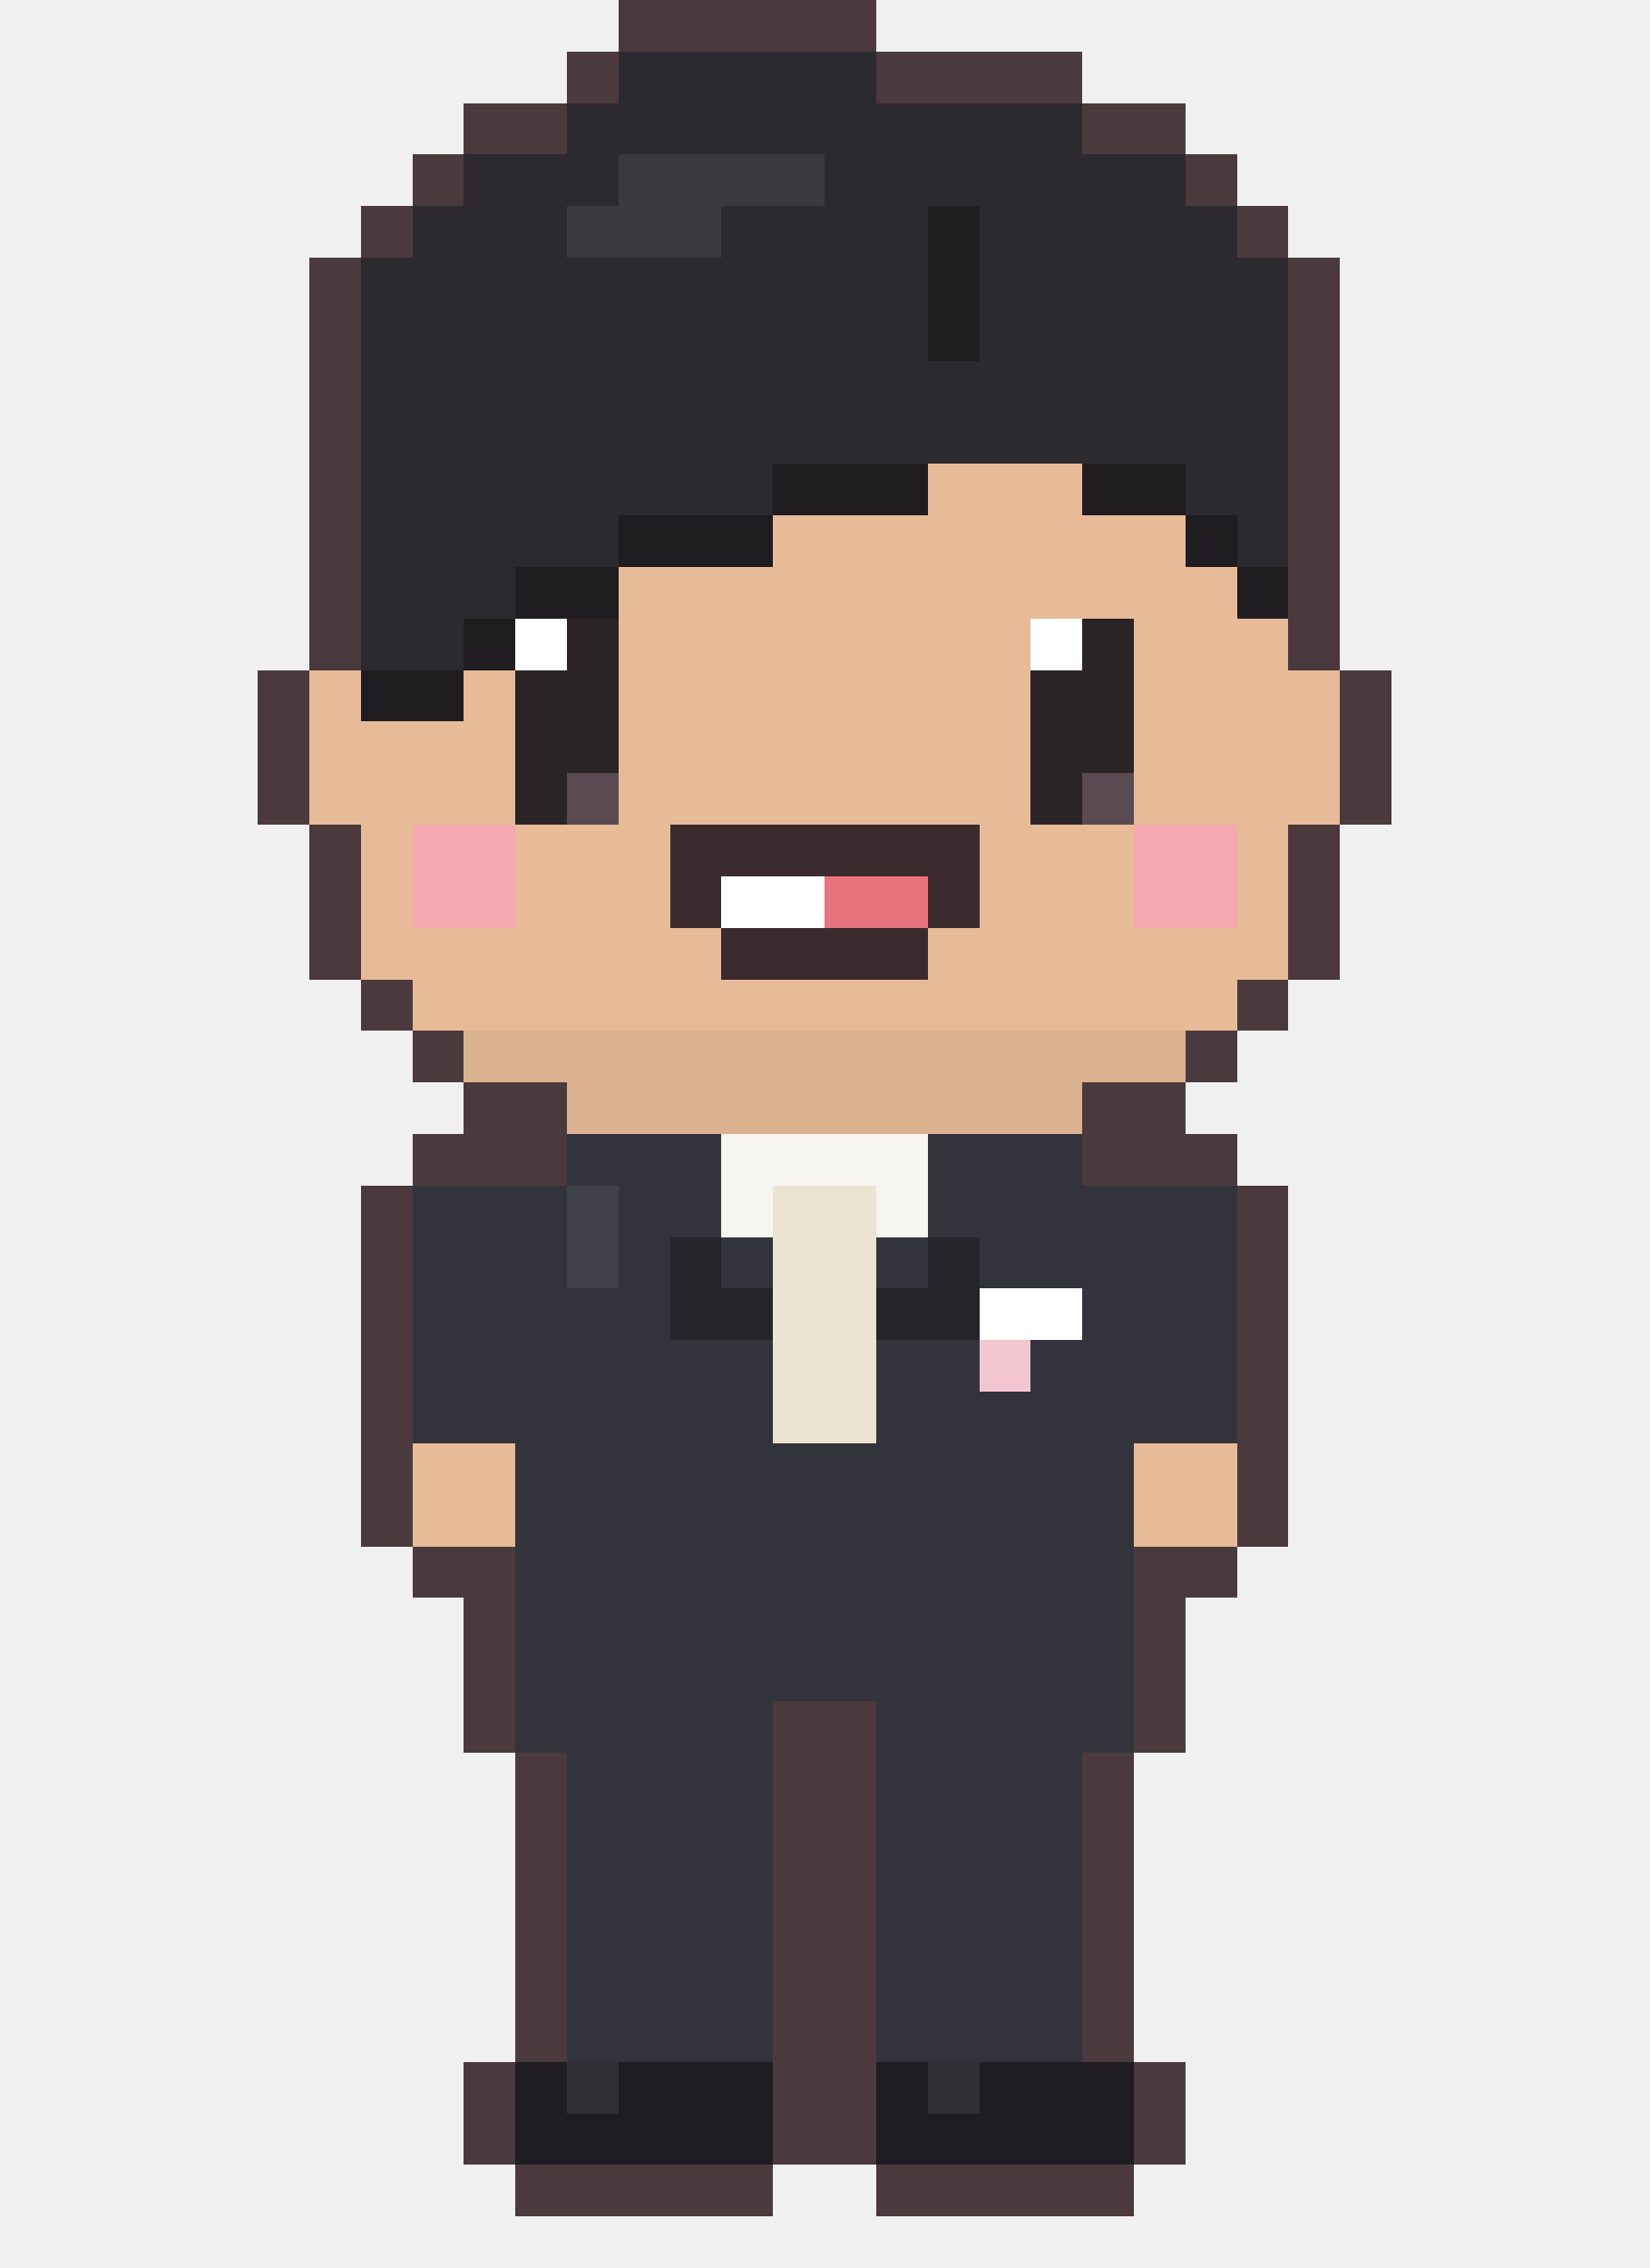
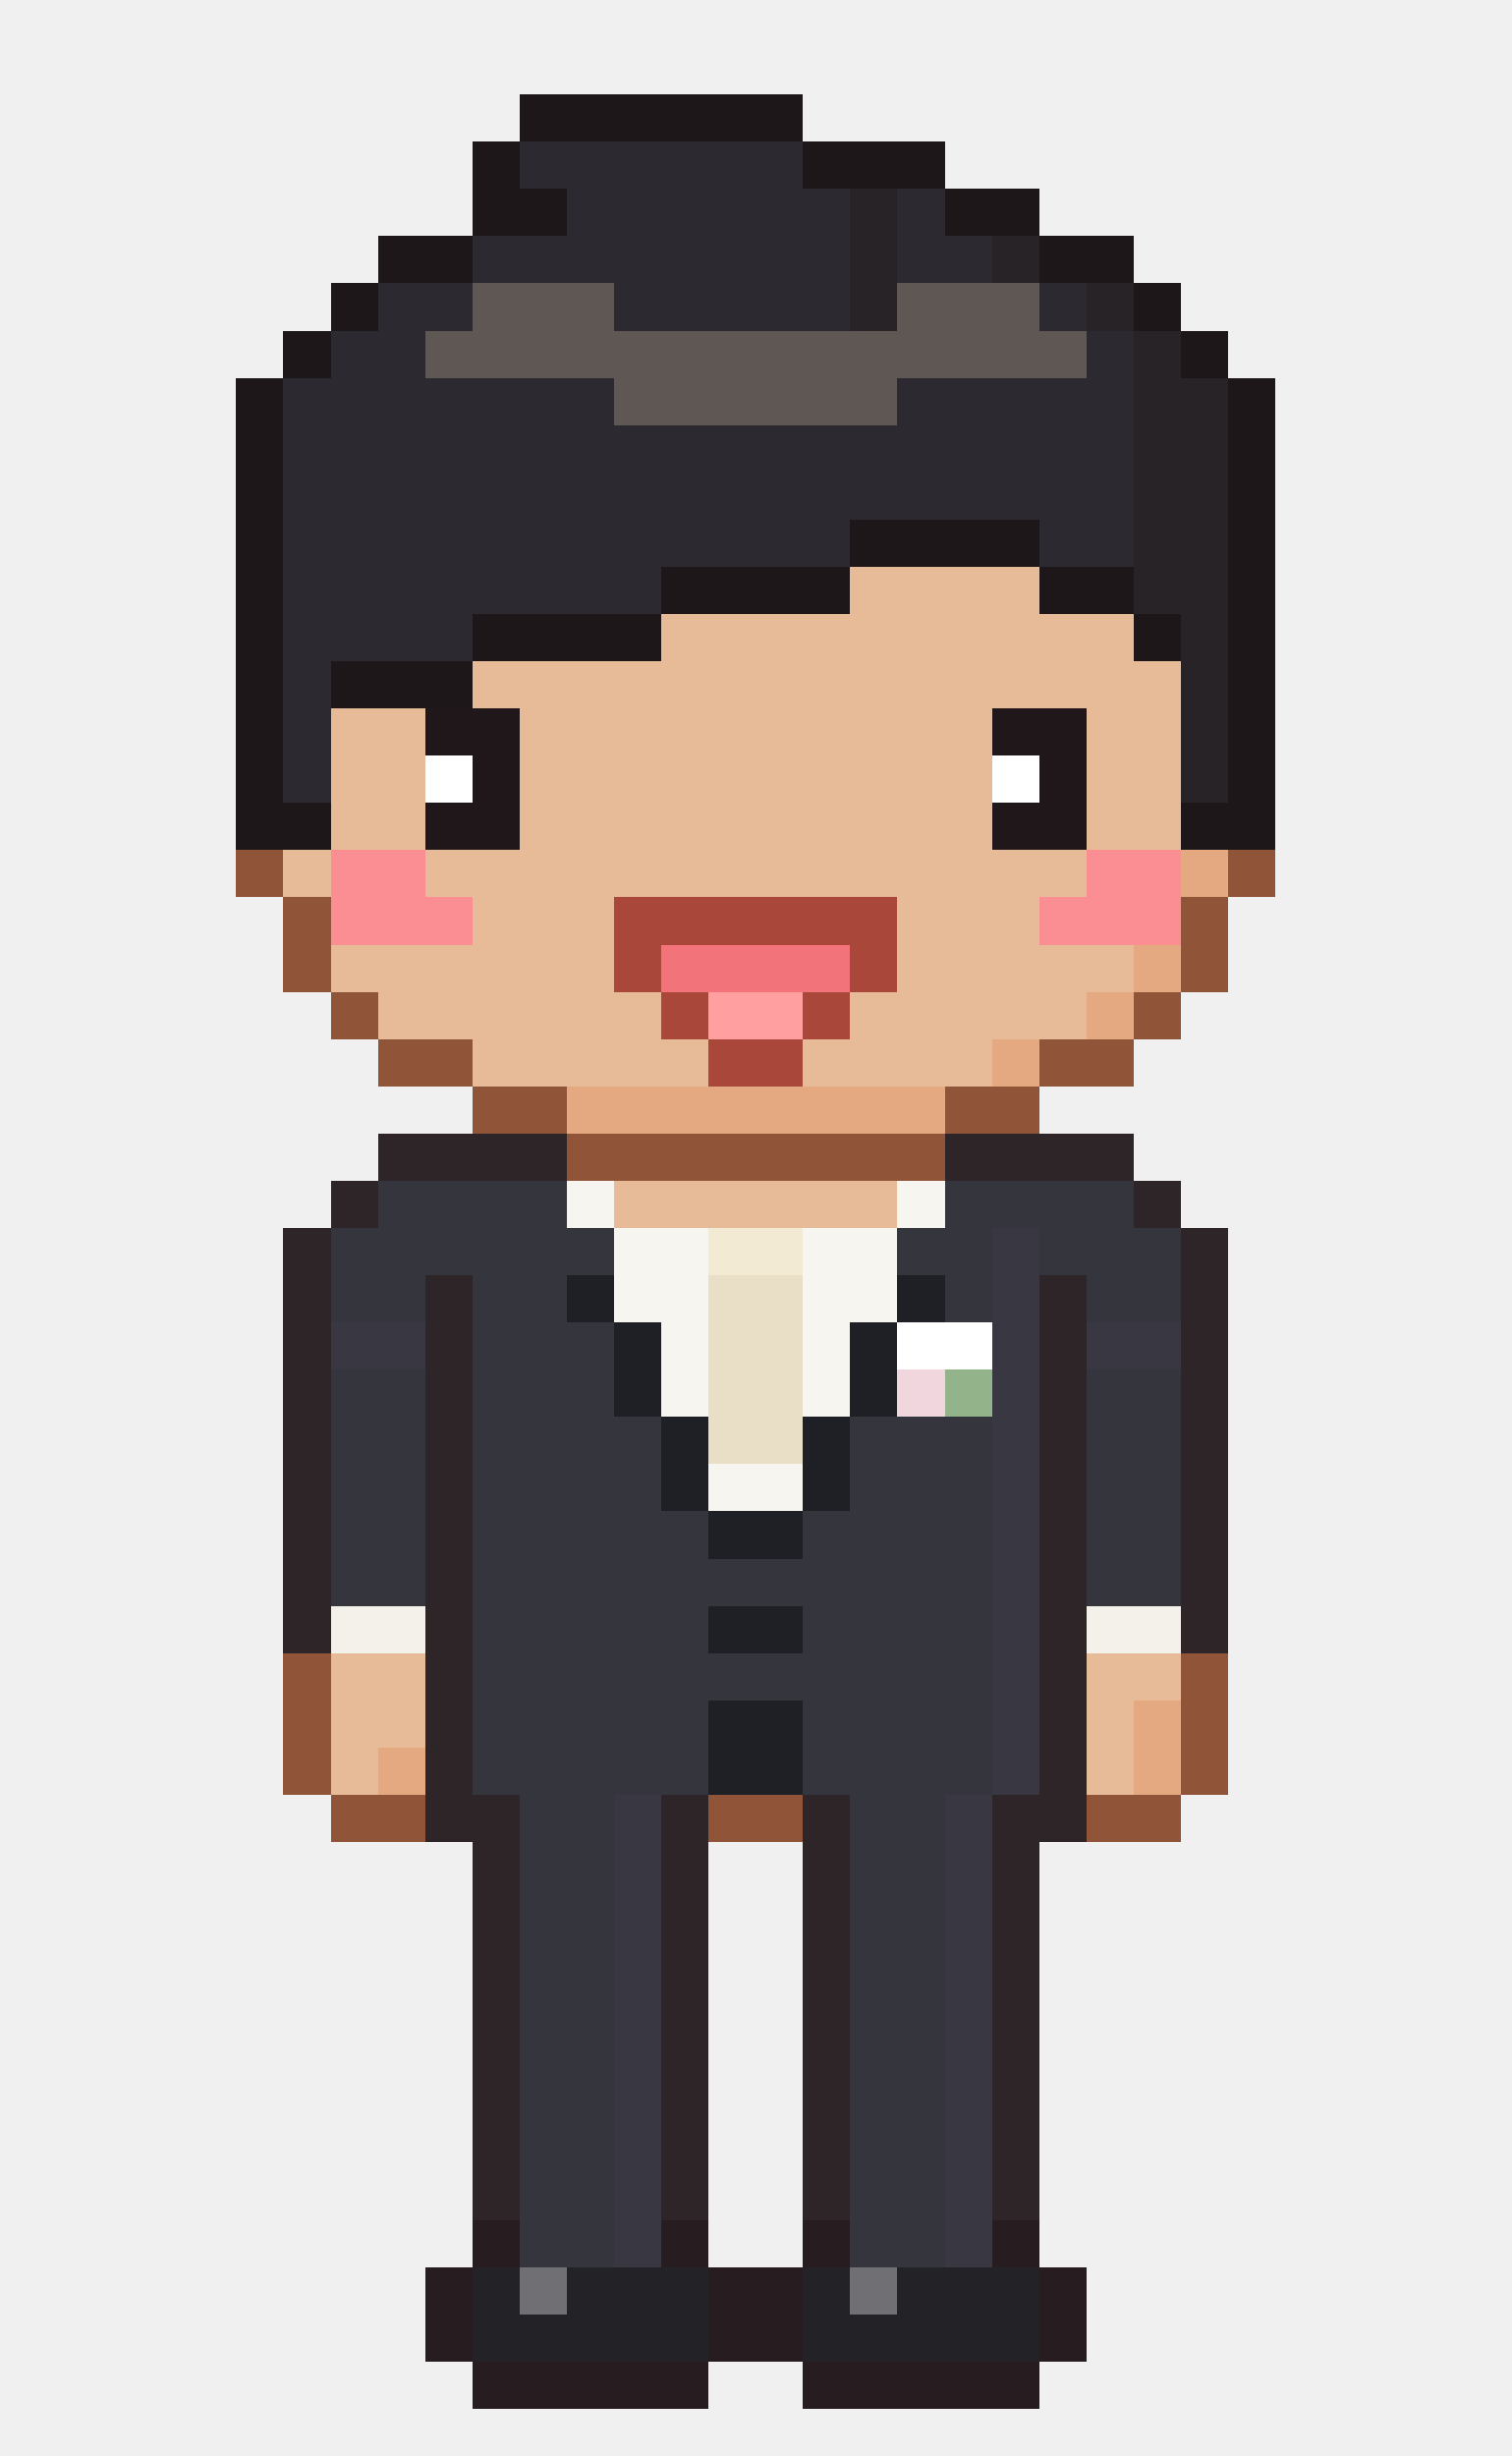
- <svg xmlns="http://www.w3.org/2000/svg" class="character" viewBox="0 0 32 44" shape-rendering="crispEdges" aria-hidden="true">
-   <rect x="12" y="0" width="5" height="1" fill="#4a3a3e" />
-   <rect x="11" y="1" width="1" height="1" fill="#4a3a3e" />
-   <rect x="12" y="1" width="5" height="1" fill="#2c2a2e" />
-   <rect x="17" y="1" width="4" height="1" fill="#4a3a3e" />
-   <rect x="9" y="2" width="2" height="1" fill="#4a3a3e" />
-   <rect x="11" y="2" width="10" height="1" fill="#2c2a2e" />
-   <rect x="21" y="2" width="2" height="1" fill="#4a3a3e" />
-   <rect x="8" y="3" width="1" height="1" fill="#4a3a3e" />
-   <rect x="9" y="3" width="3" height="1" fill="#2c2a2e" />
-   <rect x="12" y="3" width="4" height="1" fill="#3b393e" />
-   <rect x="16" y="3" width="7" height="1" fill="#2c2a2e" />
-   <rect x="23" y="3" width="1" height="1" fill="#4a3a3e" />
-   <rect x="7" y="4" width="1" height="1" fill="#4a3a3e" />
-   <rect x="8" y="4" width="3" height="1" fill="#2c2a2e" />
-   <rect x="11" y="4" width="3" height="1" fill="#3b393e" />
-   <rect x="14" y="4" width="4" height="1" fill="#2c2a2e" />
-   <rect x="18" y="4" width="1" height="1" fill="#1f1d20" />
-   <rect x="19" y="4" width="5" height="1" fill="#2c2a2e" />
-   <rect x="24" y="4" width="1" height="1" fill="#4a3a3e" />
-   <rect x="6" y="5" width="1" height="1" fill="#4a3a3e" />
-   <rect x="7" y="5" width="11" height="1" fill="#2c2a2e" />
-   <rect x="18" y="5" width="1" height="1" fill="#1f1d20" />
-   <rect x="19" y="5" width="6" height="1" fill="#2c2a2e" />
-   <rect x="25" y="5" width="1" height="1" fill="#4a3a3e" />
-   <rect x="6" y="6" width="1" height="1" fill="#4a3a3e" />
-   <rect x="7" y="6" width="11" height="1" fill="#2c2a2e" />
-   <rect x="18" y="6" width="1" height="1" fill="#1f1d20" />
-   <rect x="19" y="6" width="6" height="1" fill="#2c2a2e" />
-   <rect x="25" y="6" width="1" height="1" fill="#4a3a3e" />
-   <rect x="6" y="7" width="1" height="1" fill="#4a3a3e" />
-   <rect x="7" y="7" width="18" height="1" fill="#2c2a2e" />
-   <rect x="25" y="7" width="1" height="1" fill="#4a3a3e" />
-   <rect x="6" y="8" width="1" height="1" fill="#4a3a3e" />
-   <rect x="7" y="8" width="18" height="1" fill="#2c2a2e" />
-   <rect x="25" y="8" width="1" height="1" fill="#4a3a3e" />
-   <rect x="6" y="9" width="1" height="1" fill="#4a3a3e" />
-   <rect x="7" y="9" width="8" height="1" fill="#2c2a2e" />
-   <rect x="15" y="9" width="3" height="1" fill="#1f1d20" />
-   <rect x="18" y="9" width="3" height="1" fill="#e7bb98" />
-   <rect x="21" y="9" width="2" height="1" fill="#1f1d20" />
-   <rect x="23" y="9" width="2" height="1" fill="#2c2a2e" />
-   <rect x="25" y="9" width="1" height="1" fill="#4a3a3e" />
-   <rect x="6" y="10" width="1" height="1" fill="#4a3a3e" />
-   <rect x="7" y="10" width="5" height="1" fill="#2c2a2e" />
-   <rect x="12" y="10" width="3" height="1" fill="#1f1d20" />
-   <rect x="15" y="10" width="8" height="1" fill="#e7bb98" />
-   <rect x="23" y="10" width="1" height="1" fill="#1f1d20" />
-   <rect x="24" y="10" width="1" height="1" fill="#2c2a2e" />
-   <rect x="25" y="10" width="1" height="1" fill="#4a3a3e" />
-   <rect x="6" y="11" width="1" height="1" fill="#4a3a3e" />
-   <rect x="7" y="11" width="3" height="1" fill="#2c2a2e" />
-   <rect x="10" y="11" width="2" height="1" fill="#1f1d20" />
-   <rect x="12" y="11" width="12" height="1" fill="#e7bb98" />
-   <rect x="24" y="11" width="1" height="1" fill="#1f1d20" />
-   <rect x="25" y="11" width="1" height="1" fill="#4a3a3e" />
-   <rect x="6" y="12" width="1" height="1" fill="#4a3a3e" />
-   <rect x="7" y="12" width="2" height="1" fill="#2c2a2e" />
-   <rect x="9" y="12" width="1" height="1" fill="#1f1d20" />
-   <rect x="10" y="12" width="1" height="1" fill="#ffffff" />
-   <rect x="11" y="12" width="1" height="1" fill="#2b2427" />
-   <rect x="12" y="12" width="8" height="1" fill="#e7bb98" />
-   <rect x="20" y="12" width="1" height="1" fill="#ffffff" />
-   <rect x="21" y="12" width="1" height="1" fill="#2b2427" />
-   <rect x="22" y="12" width="3" height="1" fill="#e7bb98" />
-   <rect x="25" y="12" width="1" height="1" fill="#4a3a3e" />
-   <rect x="5" y="13" width="1" height="1" fill="#4a3a3e" />
-   <rect x="6" y="13" width="1" height="1" fill="#e7bb98" />
-   <rect x="7" y="13" width="2" height="1" fill="#1f1d20" />
-   <rect x="9" y="13" width="1" height="1" fill="#e7bb98" />
-   <rect x="10" y="13" width="2" height="1" fill="#2b2427" />
-   <rect x="12" y="13" width="8" height="1" fill="#e7bb98" />
-   <rect x="20" y="13" width="2" height="1" fill="#2b2427" />
-   <rect x="22" y="13" width="4" height="1" fill="#e7bb98" />
-   <rect x="26" y="13" width="1" height="1" fill="#4a3a3e" />
-   <rect x="5" y="14" width="1" height="1" fill="#4a3a3e" />
-   <rect x="6" y="14" width="4" height="1" fill="#e7bb98" />
-   <rect x="10" y="14" width="2" height="1" fill="#2b2427" />
-   <rect x="12" y="14" width="8" height="1" fill="#e7bb98" />
-   <rect x="20" y="14" width="2" height="1" fill="#2b2427" />
-   <rect x="22" y="14" width="4" height="1" fill="#e7bb98" />
-   <rect x="26" y="14" width="1" height="1" fill="#4a3a3e" />
-   <rect x="5" y="15" width="1" height="1" fill="#4a3a3e" />
-   <rect x="6" y="15" width="4" height="1" fill="#e7bb98" />
-   <rect x="10" y="15" width="1" height="1" fill="#2b2427" />
-   <rect x="11" y="15" width="1" height="1" fill="#5a4a52" />
-   <rect x="12" y="15" width="8" height="1" fill="#e7bb98" />
-   <rect x="20" y="15" width="1" height="1" fill="#2b2427" />
-   <rect x="21" y="15" width="1" height="1" fill="#5a4a52" />
-   <rect x="22" y="15" width="4" height="1" fill="#e7bb98" />
-   <rect x="26" y="15" width="1" height="1" fill="#4a3a3e" />
-   <rect x="6" y="16" width="1" height="1" fill="#4a3a3e" />
-   <rect x="7" y="16" width="1" height="1" fill="#e7bb98" />
-   <rect x="8" y="16" width="2" height="1" fill="#f4a9b0" />
-   <rect x="10" y="16" width="3" height="1" fill="#e7bb98" />
-   <rect x="13" y="16" width="6" height="1" fill="#3b2a2e" />
-   <rect x="19" y="16" width="3" height="1" fill="#e7bb98" />
-   <rect x="22" y="16" width="2" height="1" fill="#f4a9b0" />
-   <rect x="24" y="16" width="1" height="1" fill="#e7bb98" />
-   <rect x="25" y="16" width="1" height="1" fill="#4a3a3e" />
-   <rect x="6" y="17" width="1" height="1" fill="#4a3a3e" />
-   <rect x="7" y="17" width="1" height="1" fill="#e7bb98" />
-   <rect x="8" y="17" width="2" height="1" fill="#f4a9b0" />
-   <rect x="10" y="17" width="3" height="1" fill="#e7bb98" />
-   <rect x="13" y="17" width="1" height="1" fill="#3b2a2e" />
-   <rect x="14" y="17" width="2" height="1" fill="#ffffff" />
-   <rect x="16" y="17" width="2" height="1" fill="#e8737d" />
-   <rect x="18" y="17" width="1" height="1" fill="#3b2a2e" />
-   <rect x="19" y="17" width="3" height="1" fill="#e7bb98" />
-   <rect x="22" y="17" width="2" height="1" fill="#f4a9b0" />
-   <rect x="24" y="17" width="1" height="1" fill="#e7bb98" />
-   <rect x="25" y="17" width="1" height="1" fill="#4a3a3e" />
-   <rect x="6" y="18" width="1" height="1" fill="#4a3a3e" />
-   <rect x="7" y="18" width="7" height="1" fill="#e7bb98" />
-   <rect x="14" y="18" width="4" height="1" fill="#3b2a2e" />
-   <rect x="18" y="18" width="7" height="1" fill="#e7bb98" />
-   <rect x="25" y="18" width="1" height="1" fill="#4a3a3e" />
-   <rect x="7" y="19" width="1" height="1" fill="#4a3a3e" />
-   <rect x="8" y="19" width="16" height="1" fill="#e7bb98" />
-   <rect x="24" y="19" width="1" height="1" fill="#4a3a3e" />
-   <rect x="8" y="20" width="1" height="1" fill="#4a3a3e" />
-   <rect x="9" y="20" width="14" height="1" fill="#dbb290" />
-   <rect x="23" y="20" width="1" height="1" fill="#4a3a3e" />
-   <rect x="9" y="21" width="2" height="1" fill="#4a3a3e" />
-   <rect x="11" y="21" width="10" height="1" fill="#dbb290" />
-   <rect x="21" y="21" width="2" height="1" fill="#4a3a3e" />
-   <rect x="8" y="22" width="3" height="1" fill="#4a3a3e" />
-   <rect x="11" y="22" width="3" height="1" fill="#33343b" />
-   <rect x="14" y="22" width="4" height="1" fill="#f7f5f0" />
-   <rect x="18" y="22" width="3" height="1" fill="#33343b" />
-   <rect x="21" y="22" width="3" height="1" fill="#4a3a3e" />
-   <rect x="7" y="23" width="1" height="1" fill="#4a3a3e" />
-   <rect x="8" y="23" width="3" height="1" fill="#33343b" />
-   <rect x="11" y="23" width="1" height="1" fill="#40414a" />
-   <rect x="12" y="23" width="2" height="1" fill="#33343b" />
-   <rect x="14" y="23" width="1" height="1" fill="#f7f5f0" />
-   <rect x="15" y="23" width="2" height="1" fill="#ece4d2" />
-   <rect x="17" y="23" width="1" height="1" fill="#f7f5f0" />
-   <rect x="18" y="23" width="6" height="1" fill="#33343b" />
-   <rect x="24" y="23" width="1" height="1" fill="#4a3a3e" />
-   <rect x="7" y="24" width="1" height="1" fill="#4a3a3e" />
-   <rect x="8" y="24" width="3" height="1" fill="#33343b" />
-   <rect x="11" y="24" width="1" height="1" fill="#40414a" />
-   <rect x="12" y="24" width="1" height="1" fill="#33343b" />
-   <rect x="13" y="24" width="1" height="1" fill="#24252b" />
-   <rect x="14" y="24" width="1" height="1" fill="#33343b" />
-   <rect x="15" y="24" width="2" height="1" fill="#ece4d2" />
-   <rect x="17" y="24" width="1" height="1" fill="#33343b" />
-   <rect x="18" y="24" width="1" height="1" fill="#24252b" />
-   <rect x="19" y="24" width="5" height="1" fill="#33343b" />
-   <rect x="24" y="24" width="1" height="1" fill="#4a3a3e" />
-   <rect x="7" y="25" width="1" height="1" fill="#4a3a3e" />
-   <rect x="8" y="25" width="5" height="1" fill="#33343b" />
-   <rect x="13" y="25" width="2" height="1" fill="#24252b" />
-   <rect x="15" y="25" width="2" height="1" fill="#ece4d2" />
-   <rect x="17" y="25" width="2" height="1" fill="#24252b" />
-   <rect x="19" y="25" width="2" height="1" fill="#ffffff" />
-   <rect x="21" y="25" width="3" height="1" fill="#33343b" />
-   <rect x="24" y="25" width="1" height="1" fill="#4a3a3e" />
-   <rect x="7" y="26" width="1" height="1" fill="#4a3a3e" />
-   <rect x="8" y="26" width="7" height="1" fill="#33343b" />
-   <rect x="15" y="26" width="2" height="1" fill="#ece4d2" />
-   <rect x="17" y="26" width="2" height="1" fill="#33343b" />
-   <rect x="19" y="26" width="1" height="1" fill="#f3c5d1" />
-   <rect x="20" y="26" width="4" height="1" fill="#33343b" />
-   <rect x="24" y="26" width="1" height="1" fill="#4a3a3e" />
-   <rect x="7" y="27" width="1" height="1" fill="#4a3a3e" />
-   <rect x="8" y="27" width="7" height="1" fill="#33343b" />
-   <rect x="15" y="27" width="2" height="1" fill="#ece4d2" />
-   <rect x="17" y="27" width="7" height="1" fill="#33343b" />
-   <rect x="24" y="27" width="1" height="1" fill="#4a3a3e" />
-   <rect x="7" y="28" width="1" height="1" fill="#4a3a3e" />
-   <rect x="8" y="28" width="2" height="1" fill="#e7bb98" />
-   <rect x="10" y="28" width="12" height="1" fill="#33343b" />
-   <rect x="22" y="28" width="2" height="1" fill="#e7bb98" />
-   <rect x="24" y="28" width="1" height="1" fill="#4a3a3e" />
-   <rect x="7" y="29" width="1" height="1" fill="#4a3a3e" />
-   <rect x="8" y="29" width="2" height="1" fill="#e7bb98" />
-   <rect x="10" y="29" width="12" height="1" fill="#33343b" />
-   <rect x="22" y="29" width="2" height="1" fill="#e7bb98" />
-   <rect x="24" y="29" width="1" height="1" fill="#4a3a3e" />
-   <rect x="8" y="30" width="2" height="1" fill="#4a3a3e" />
-   <rect x="10" y="30" width="12" height="1" fill="#33343b" />
-   <rect x="22" y="30" width="2" height="1" fill="#4a3a3e" />
-   <rect x="9" y="31" width="1" height="1" fill="#4a3a3e" />
-   <rect x="10" y="31" width="12" height="1" fill="#33343b" />
-   <rect x="22" y="31" width="1" height="1" fill="#4a3a3e" />
-   <rect x="9" y="32" width="1" height="1" fill="#4a3a3e" />
-   <rect x="10" y="32" width="12" height="1" fill="#33343b" />
-   <rect x="22" y="32" width="1" height="1" fill="#4a3a3e" />
-   <rect x="9" y="33" width="1" height="1" fill="#4a3a3e" />
-   <rect x="10" y="33" width="5" height="1" fill="#33343b" />
-   <rect x="15" y="33" width="2" height="1" fill="#4a3a3e" />
-   <rect x="17" y="33" width="5" height="1" fill="#33343b" />
-   <rect x="22" y="33" width="1" height="1" fill="#4a3a3e" />
-   <rect x="10" y="34" width="1" height="1" fill="#4a3a3e" />
-   <rect x="11" y="34" width="4" height="1" fill="#33343b" />
-   <rect x="15" y="34" width="2" height="1" fill="#4a3a3e" />
-   <rect x="17" y="34" width="4" height="1" fill="#33343b" />
-   <rect x="21" y="34" width="1" height="1" fill="#4a3a3e" />
-   <rect x="10" y="35" width="1" height="1" fill="#4a3a3e" />
-   <rect x="11" y="35" width="4" height="1" fill="#33343b" />
-   <rect x="15" y="35" width="2" height="1" fill="#4a3a3e" />
-   <rect x="17" y="35" width="4" height="1" fill="#33343b" />
-   <rect x="21" y="35" width="1" height="1" fill="#4a3a3e" />
-   <rect x="10" y="36" width="1" height="1" fill="#4a3a3e" />
-   <rect x="11" y="36" width="4" height="1" fill="#33343b" />
-   <rect x="15" y="36" width="2" height="1" fill="#4a3a3e" />
-   <rect x="17" y="36" width="4" height="1" fill="#33343b" />
-   <rect x="21" y="36" width="1" height="1" fill="#4a3a3e" />
-   <rect x="10" y="37" width="1" height="1" fill="#4a3a3e" />
-   <rect x="11" y="37" width="4" height="1" fill="#33343b" />
-   <rect x="15" y="37" width="2" height="1" fill="#4a3a3e" />
-   <rect x="17" y="37" width="4" height="1" fill="#33343b" />
-   <rect x="21" y="37" width="1" height="1" fill="#4a3a3e" />
-   <rect x="10" y="38" width="1" height="1" fill="#4a3a3e" />
-   <rect x="11" y="38" width="4" height="1" fill="#33343b" />
-   <rect x="15" y="38" width="2" height="1" fill="#4a3a3e" />
-   <rect x="17" y="38" width="4" height="1" fill="#33343b" />
-   <rect x="21" y="38" width="1" height="1" fill="#4a3a3e" />
-   <rect x="10" y="39" width="1" height="1" fill="#4a3a3e" />
-   <rect x="11" y="39" width="4" height="1" fill="#33343b" />
-   <rect x="15" y="39" width="2" height="1" fill="#4a3a3e" />
-   <rect x="17" y="39" width="4" height="1" fill="#33343b" />
-   <rect x="21" y="39" width="1" height="1" fill="#4a3a3e" />
-   <rect x="9" y="40" width="1" height="1" fill="#4a3a3e" />
-   <rect x="10" y="40" width="1" height="1" fill="#1f1d22" />
-   <rect x="11" y="40" width="1" height="1" fill="#322e36" />
-   <rect x="12" y="40" width="3" height="1" fill="#1f1d22" />
-   <rect x="15" y="40" width="2" height="1" fill="#4a3a3e" />
-   <rect x="17" y="40" width="1" height="1" fill="#1f1d22" />
-   <rect x="18" y="40" width="1" height="1" fill="#322e36" />
-   <rect x="19" y="40" width="3" height="1" fill="#1f1d22" />
-   <rect x="22" y="40" width="1" height="1" fill="#4a3a3e" />
-   <rect x="9" y="41" width="1" height="1" fill="#4a3a3e" />
-   <rect x="10" y="41" width="5" height="1" fill="#1f1d22" />
-   <rect x="15" y="41" width="2" height="1" fill="#4a3a3e" />
-   <rect x="17" y="41" width="5" height="1" fill="#1f1d22" />
-   <rect x="22" y="41" width="1" height="1" fill="#4a3a3e" />
-   <rect x="10" y="42" width="5" height="1" fill="#4a3a3e" />
-   <rect x="17" y="42" width="5" height="1" fill="#4a3a3e" />
+ <svg xmlns="http://www.w3.org/2000/svg" class="character" viewBox="0 0 32 52" shape-rendering="crispEdges" aria-hidden="true">
+   <rect x="11" y="2" width="6" height="1" fill="#1e171a" />
+   <rect x="10" y="3" width="1" height="1" fill="#1e171a" />
+   <rect x="11" y="3" width="6" height="1" fill="#2c2a30" />
+   <rect x="17" y="3" width="3" height="1" fill="#1e171a" />
+   <rect x="10" y="4" width="2" height="1" fill="#1e171a" />
+   <rect x="12" y="4" width="6" height="1" fill="#2c2a30" />
+   <rect x="18" y="4" width="1" height="1" fill="#272327" />
+   <rect x="19" y="4" width="1" height="1" fill="#2c2a30" />
+   <rect x="20" y="4" width="2" height="1" fill="#1e171a" />
+   <rect x="8" y="5" width="2" height="1" fill="#1e171a" />
+   <rect x="10" y="5" width="8" height="1" fill="#2c2a30" />
+   <rect x="18" y="5" width="1" height="1" fill="#272327" />
+   <rect x="19" y="5" width="2" height="1" fill="#2c2a30" />
+   <rect x="21" y="5" width="1" height="1" fill="#272327" />
+   <rect x="22" y="5" width="2" height="1" fill="#1e171a" />
+   <rect x="7" y="6" width="1" height="1" fill="#1e171a" />
+   <rect x="8" y="6" width="2" height="1" fill="#2c2a30" />
+   <rect x="10" y="6" width="3" height="1" fill="#5f5754" />
+   <rect x="13" y="6" width="5" height="1" fill="#2c2a30" />
+   <rect x="18" y="6" width="1" height="1" fill="#272327" />
+   <rect x="19" y="6" width="3" height="1" fill="#5f5754" />
+   <rect x="22" y="6" width="1" height="1" fill="#2c2a30" />
+   <rect x="23" y="6" width="1" height="1" fill="#272327" />
+   <rect x="24" y="6" width="1" height="1" fill="#1e171a" />
+   <rect x="6" y="7" width="1" height="1" fill="#1e171a" />
+   <rect x="7" y="7" width="2" height="1" fill="#2c2a30" />
+   <rect x="9" y="7" width="14" height="1" fill="#5f5754" />
+   <rect x="23" y="7" width="1" height="1" fill="#2c2a30" />
+   <rect x="24" y="7" width="1" height="1" fill="#272327" />
+   <rect x="25" y="7" width="1" height="1" fill="#1e171a" />
+   <rect x="5" y="8" width="1" height="1" fill="#1e171a" />
+   <rect x="6" y="8" width="7" height="1" fill="#2c2a30" />
+   <rect x="13" y="8" width="6" height="1" fill="#5f5754" />
+   <rect x="19" y="8" width="5" height="1" fill="#2c2a30" />
+   <rect x="24" y="8" width="2" height="1" fill="#272327" />
+   <rect x="26" y="8" width="1" height="1" fill="#1e171a" />
+   <rect x="5" y="9" width="1" height="1" fill="#1e171a" />
+   <rect x="6" y="9" width="18" height="1" fill="#2c2a30" />
+   <rect x="24" y="9" width="2" height="1" fill="#272327" />
+   <rect x="26" y="9" width="1" height="1" fill="#1e171a" />
+   <rect x="5" y="10" width="1" height="1" fill="#1e171a" />
+   <rect x="6" y="10" width="18" height="1" fill="#2c2a30" />
+   <rect x="24" y="10" width="2" height="1" fill="#272327" />
+   <rect x="26" y="10" width="1" height="1" fill="#1e171a" />
+   <rect x="5" y="11" width="1" height="1" fill="#1e171a" />
+   <rect x="6" y="11" width="12" height="1" fill="#2c2a30" />
+   <rect x="18" y="11" width="4" height="1" fill="#1e171a" />
+   <rect x="22" y="11" width="2" height="1" fill="#2c2a30" />
+   <rect x="24" y="11" width="2" height="1" fill="#272327" />
+   <rect x="26" y="11" width="1" height="1" fill="#1e171a" />
+   <rect x="5" y="12" width="1" height="1" fill="#1e171a" />
+   <rect x="6" y="12" width="8" height="1" fill="#2c2a30" />
+   <rect x="14" y="12" width="4" height="1" fill="#1e171a" />
+   <rect x="18" y="12" width="4" height="1" fill="#e7bb98" />
+   <rect x="22" y="12" width="2" height="1" fill="#1e171a" />
+   <rect x="24" y="12" width="2" height="1" fill="#272327" />
+   <rect x="26" y="12" width="1" height="1" fill="#1e171a" />
+   <rect x="5" y="13" width="1" height="1" fill="#1e171a" />
+   <rect x="6" y="13" width="4" height="1" fill="#2c2a30" />
+   <rect x="10" y="13" width="4" height="1" fill="#1e171a" />
+   <rect x="14" y="13" width="10" height="1" fill="#e7bb98" />
+   <rect x="24" y="13" width="1" height="1" fill="#1e171a" />
+   <rect x="25" y="13" width="1" height="1" fill="#272327" />
+   <rect x="26" y="13" width="1" height="1" fill="#1e171a" />
+   <rect x="5" y="14" width="1" height="1" fill="#1e171a" />
+   <rect x="6" y="14" width="1" height="1" fill="#2c2a30" />
+   <rect x="7" y="14" width="3" height="1" fill="#1e171a" />
+   <rect x="10" y="14" width="15" height="1" fill="#e7bb98" />
+   <rect x="25" y="14" width="1" height="1" fill="#272327" />
+   <rect x="26" y="14" width="1" height="1" fill="#1e171a" />
+   <rect x="5" y="15" width="1" height="1" fill="#1e171a" />
+   <rect x="6" y="15" width="1" height="1" fill="#2c2a30" />
+   <rect x="7" y="15" width="2" height="1" fill="#e7bb98" />
+   <rect x="9" y="15" width="2" height="1" fill="#1f1719" />
+   <rect x="11" y="15" width="10" height="1" fill="#e7bb98" />
+   <rect x="21" y="15" width="2" height="1" fill="#1f1719" />
+   <rect x="23" y="15" width="2" height="1" fill="#e7bb98" />
+   <rect x="25" y="15" width="1" height="1" fill="#272327" />
+   <rect x="26" y="15" width="1" height="1" fill="#1e171a" />
+   <rect x="5" y="16" width="1" height="1" fill="#1e171a" />
+   <rect x="6" y="16" width="1" height="1" fill="#2c2a30" />
+   <rect x="7" y="16" width="2" height="1" fill="#e7bb98" />
+   <rect x="9" y="16" width="1" height="1" fill="#ffffff" />
+   <rect x="10" y="16" width="1" height="1" fill="#1f1719" />
+   <rect x="11" y="16" width="10" height="1" fill="#e7bb98" />
+   <rect x="21" y="16" width="1" height="1" fill="#ffffff" />
+   <rect x="22" y="16" width="1" height="1" fill="#1f1719" />
+   <rect x="23" y="16" width="2" height="1" fill="#e7bb98" />
+   <rect x="25" y="16" width="1" height="1" fill="#272327" />
+   <rect x="26" y="16" width="1" height="1" fill="#1e171a" />
+   <rect x="5" y="17" width="2" height="1" fill="#1e171a" />
+   <rect x="7" y="17" width="2" height="1" fill="#e7bb98" />
+   <rect x="9" y="17" width="2" height="1" fill="#1f1719" />
+   <rect x="11" y="17" width="10" height="1" fill="#e7bb98" />
+   <rect x="21" y="17" width="2" height="1" fill="#1f1719" />
+   <rect x="23" y="17" width="2" height="1" fill="#e7bb98" />
+   <rect x="25" y="17" width="2" height="1" fill="#1e171a" />
+   <rect x="5" y="18" width="1" height="1" fill="#905439" />
+   <rect x="6" y="18" width="1" height="1" fill="#e7bb98" />
+   <rect x="7" y="18" width="2" height="1" fill="#fb8e92" />
+   <rect x="9" y="18" width="14" height="1" fill="#e7bb98" />
+   <rect x="23" y="18" width="2" height="1" fill="#fb8e92" />
+   <rect x="25" y="18" width="1" height="1" fill="#e5a982" />
+   <rect x="26" y="18" width="1" height="1" fill="#905439" />
+   <rect x="6" y="19" width="1" height="1" fill="#905439" />
+   <rect x="7" y="19" width="3" height="1" fill="#fb8e92" />
+   <rect x="10" y="19" width="3" height="1" fill="#e7bb98" />
+   <rect x="13" y="19" width="6" height="1" fill="#a8473a" />
+   <rect x="19" y="19" width="3" height="1" fill="#e7bb98" />
+   <rect x="22" y="19" width="3" height="1" fill="#fb8e92" />
+   <rect x="25" y="19" width="1" height="1" fill="#905439" />
+   <rect x="6" y="20" width="1" height="1" fill="#905439" />
+   <rect x="7" y="20" width="6" height="1" fill="#e7bb98" />
+   <rect x="13" y="20" width="1" height="1" fill="#a8473a" />
+   <rect x="14" y="20" width="4" height="1" fill="#f2737a" />
+   <rect x="18" y="20" width="1" height="1" fill="#a8473a" />
+   <rect x="19" y="20" width="5" height="1" fill="#e7bb98" />
+   <rect x="24" y="20" width="1" height="1" fill="#e5a982" />
+   <rect x="25" y="20" width="1" height="1" fill="#905439" />
+   <rect x="7" y="21" width="1" height="1" fill="#905439" />
+   <rect x="8" y="21" width="6" height="1" fill="#e7bb98" />
+   <rect x="14" y="21" width="1" height="1" fill="#a8473a" />
+   <rect x="15" y="21" width="2" height="1" fill="#ff9fa0" />
+   <rect x="17" y="21" width="1" height="1" fill="#a8473a" />
+   <rect x="18" y="21" width="5" height="1" fill="#e7bb98" />
+   <rect x="23" y="21" width="1" height="1" fill="#e5a982" />
+   <rect x="24" y="21" width="1" height="1" fill="#905439" />
+   <rect x="8" y="22" width="2" height="1" fill="#905439" />
+   <rect x="10" y="22" width="5" height="1" fill="#e7bb98" />
+   <rect x="15" y="22" width="2" height="1" fill="#a8473a" />
+   <rect x="17" y="22" width="4" height="1" fill="#e7bb98" />
+   <rect x="21" y="22" width="1" height="1" fill="#e5a982" />
+   <rect x="22" y="22" width="2" height="1" fill="#905439" />
+   <rect x="10" y="23" width="2" height="1" fill="#905439" />
+   <rect x="12" y="23" width="8" height="1" fill="#e5a982" />
+   <rect x="20" y="23" width="2" height="1" fill="#905439" />
+   <rect x="8" y="24" width="4" height="1" fill="#2e2529" />
+   <rect x="12" y="24" width="8" height="1" fill="#905439" />
+   <rect x="20" y="24" width="4" height="1" fill="#2e2529" />
+   <rect x="7" y="25" width="1" height="1" fill="#2e2529" />
+   <rect x="8" y="25" width="4" height="1" fill="#34353d" />
+   <rect x="12" y="25" width="1" height="1" fill="#f7f5f0" />
+   <rect x="13" y="25" width="6" height="1" fill="#e7bb98" />
+   <rect x="19" y="25" width="1" height="1" fill="#f7f5f0" />
+   <rect x="20" y="25" width="4" height="1" fill="#34353d" />
+   <rect x="24" y="25" width="1" height="1" fill="#2e2529" />
+   <rect x="6" y="26" width="1" height="1" fill="#2e2529" />
+   <rect x="7" y="26" width="6" height="1" fill="#34353d" />
+   <rect x="13" y="26" width="2" height="1" fill="#f7f5f0" />
+   <rect x="15" y="26" width="2" height="1" fill="#f3ead4" />
+   <rect x="17" y="26" width="2" height="1" fill="#f7f5f0" />
+   <rect x="19" y="26" width="2" height="1" fill="#34353d" />
+   <rect x="21" y="26" width="1" height="1" fill="#393742" />
+   <rect x="22" y="26" width="3" height="1" fill="#34353d" />
+   <rect x="25" y="26" width="1" height="1" fill="#2e2529" />
+   <rect x="6" y="27" width="1" height="1" fill="#2e2529" />
+   <rect x="7" y="27" width="2" height="1" fill="#34353d" />
+   <rect x="9" y="27" width="1" height="1" fill="#2e2529" />
+   <rect x="10" y="27" width="2" height="1" fill="#34353d" />
+   <rect x="12" y="27" width="1" height="1" fill="#1f2026" />
+   <rect x="13" y="27" width="2" height="1" fill="#f7f5f0" />
+   <rect x="15" y="27" width="2" height="1" fill="#e9dfc6" />
+   <rect x="17" y="27" width="2" height="1" fill="#f7f5f0" />
+   <rect x="19" y="27" width="1" height="1" fill="#1f2026" />
+   <rect x="20" y="27" width="1" height="1" fill="#34353d" />
+   <rect x="21" y="27" width="1" height="1" fill="#393742" />
+   <rect x="22" y="27" width="1" height="1" fill="#2e2529" />
+   <rect x="23" y="27" width="2" height="1" fill="#34353d" />
+   <rect x="25" y="27" width="1" height="1" fill="#2e2529" />
+   <rect x="6" y="28" width="1" height="1" fill="#2e2529" />
+   <rect x="7" y="28" width="2" height="1" fill="#393742" />
+   <rect x="9" y="28" width="1" height="1" fill="#2e2529" />
+   <rect x="10" y="28" width="3" height="1" fill="#34353d" />
+   <rect x="13" y="28" width="1" height="1" fill="#1f2026" />
+   <rect x="14" y="28" width="1" height="1" fill="#f7f5f0" />
+   <rect x="15" y="28" width="2" height="1" fill="#e9dfc6" />
+   <rect x="17" y="28" width="1" height="1" fill="#f7f5f0" />
+   <rect x="18" y="28" width="1" height="1" fill="#1f2026" />
+   <rect x="19" y="28" width="2" height="1" fill="#ffffff" />
+   <rect x="21" y="28" width="1" height="1" fill="#393742" />
+   <rect x="22" y="28" width="1" height="1" fill="#2e2529" />
+   <rect x="23" y="28" width="2" height="1" fill="#393742" />
+   <rect x="25" y="28" width="1" height="1" fill="#2e2529" />
+   <rect x="6" y="29" width="1" height="1" fill="#2e2529" />
+   <rect x="7" y="29" width="2" height="1" fill="#34353d" />
+   <rect x="9" y="29" width="1" height="1" fill="#2e2529" />
+   <rect x="10" y="29" width="3" height="1" fill="#34353d" />
+   <rect x="13" y="29" width="1" height="1" fill="#1f2026" />
+   <rect x="14" y="29" width="1" height="1" fill="#f7f5f0" />
+   <rect x="15" y="29" width="2" height="1" fill="#e9dfc6" />
+   <rect x="17" y="29" width="1" height="1" fill="#f7f5f0" />
+   <rect x="18" y="29" width="1" height="1" fill="#1f2026" />
+   <rect x="19" y="29" width="1" height="1" fill="#f2d6dd" />
+   <rect x="20" y="29" width="1" height="1" fill="#93b48b" />
+   <rect x="21" y="29" width="1" height="1" fill="#393742" />
+   <rect x="22" y="29" width="1" height="1" fill="#2e2529" />
+   <rect x="23" y="29" width="2" height="1" fill="#34353d" />
+   <rect x="25" y="29" width="1" height="1" fill="#2e2529" />
+   <rect x="6" y="30" width="1" height="1" fill="#2e2529" />
+   <rect x="7" y="30" width="2" height="1" fill="#34353d" />
+   <rect x="9" y="30" width="1" height="1" fill="#2e2529" />
+   <rect x="10" y="30" width="4" height="1" fill="#34353d" />
+   <rect x="14" y="30" width="1" height="1" fill="#1f2026" />
+   <rect x="15" y="30" width="2" height="1" fill="#e9dfc6" />
+   <rect x="17" y="30" width="1" height="1" fill="#1f2026" />
+   <rect x="18" y="30" width="3" height="1" fill="#34353d" />
+   <rect x="21" y="30" width="1" height="1" fill="#393742" />
+   <rect x="22" y="30" width="1" height="1" fill="#2e2529" />
+   <rect x="23" y="30" width="2" height="1" fill="#34353d" />
+   <rect x="25" y="30" width="1" height="1" fill="#2e2529" />
+   <rect x="6" y="31" width="1" height="1" fill="#2e2529" />
+   <rect x="7" y="31" width="2" height="1" fill="#34353d" />
+   <rect x="9" y="31" width="1" height="1" fill="#2e2529" />
+   <rect x="10" y="31" width="4" height="1" fill="#34353d" />
+   <rect x="14" y="31" width="1" height="1" fill="#1f2026" />
+   <rect x="15" y="31" width="2" height="1" fill="#f7f5f0" />
+   <rect x="17" y="31" width="1" height="1" fill="#1f2026" />
+   <rect x="18" y="31" width="3" height="1" fill="#34353d" />
+   <rect x="21" y="31" width="1" height="1" fill="#393742" />
+   <rect x="22" y="31" width="1" height="1" fill="#2e2529" />
+   <rect x="23" y="31" width="2" height="1" fill="#34353d" />
+   <rect x="25" y="31" width="1" height="1" fill="#2e2529" />
+   <rect x="6" y="32" width="1" height="1" fill="#2e2529" />
+   <rect x="7" y="32" width="2" height="1" fill="#34353d" />
+   <rect x="9" y="32" width="1" height="1" fill="#2e2529" />
+   <rect x="10" y="32" width="5" height="1" fill="#34353d" />
+   <rect x="15" y="32" width="2" height="1" fill="#1f2026" />
+   <rect x="17" y="32" width="4" height="1" fill="#34353d" />
+   <rect x="21" y="32" width="1" height="1" fill="#393742" />
+   <rect x="22" y="32" width="1" height="1" fill="#2e2529" />
+   <rect x="23" y="32" width="2" height="1" fill="#34353d" />
+   <rect x="25" y="32" width="1" height="1" fill="#2e2529" />
+   <rect x="6" y="33" width="1" height="1" fill="#2e2529" />
+   <rect x="7" y="33" width="2" height="1" fill="#34353d" />
+   <rect x="9" y="33" width="1" height="1" fill="#2e2529" />
+   <rect x="10" y="33" width="11" height="1" fill="#34353d" />
+   <rect x="21" y="33" width="1" height="1" fill="#393742" />
+   <rect x="22" y="33" width="1" height="1" fill="#2e2529" />
+   <rect x="23" y="33" width="2" height="1" fill="#34353d" />
+   <rect x="25" y="33" width="1" height="1" fill="#2e2529" />
+   <rect x="6" y="34" width="1" height="1" fill="#2e2529" />
+   <rect x="7" y="34" width="2" height="1" fill="#f4f1ea" />
+   <rect x="9" y="34" width="1" height="1" fill="#2e2529" />
+   <rect x="10" y="34" width="5" height="1" fill="#34353d" />
+   <rect x="15" y="34" width="2" height="1" fill="#1f2026" />
+   <rect x="17" y="34" width="4" height="1" fill="#34353d" />
+   <rect x="21" y="34" width="1" height="1" fill="#393742" />
+   <rect x="22" y="34" width="1" height="1" fill="#2e2529" />
+   <rect x="23" y="34" width="2" height="1" fill="#f4f1ea" />
+   <rect x="25" y="34" width="1" height="1" fill="#2e2529" />
+   <rect x="6" y="35" width="1" height="1" fill="#905439" />
+   <rect x="7" y="35" width="2" height="1" fill="#e7bb98" />
+   <rect x="9" y="35" width="1" height="1" fill="#2e2529" />
+   <rect x="10" y="35" width="11" height="1" fill="#34353d" />
+   <rect x="21" y="35" width="1" height="1" fill="#393742" />
+   <rect x="22" y="35" width="1" height="1" fill="#2e2529" />
+   <rect x="23" y="35" width="2" height="1" fill="#e7bb98" />
+   <rect x="25" y="35" width="1" height="1" fill="#905439" />
+   <rect x="6" y="36" width="1" height="1" fill="#905439" />
+   <rect x="7" y="36" width="2" height="1" fill="#e7bb98" />
+   <rect x="9" y="36" width="1" height="1" fill="#2e2529" />
+   <rect x="10" y="36" width="5" height="1" fill="#34353d" />
+   <rect x="15" y="36" width="2" height="1" fill="#1f2026" />
+   <rect x="17" y="36" width="4" height="1" fill="#34353d" />
+   <rect x="21" y="36" width="1" height="1" fill="#393742" />
+   <rect x="22" y="36" width="1" height="1" fill="#2e2529" />
+   <rect x="23" y="36" width="1" height="1" fill="#e7bb98" />
+   <rect x="24" y="36" width="1" height="1" fill="#e5a982" />
+   <rect x="25" y="36" width="1" height="1" fill="#905439" />
+   <rect x="6" y="37" width="1" height="1" fill="#905439" />
+   <rect x="7" y="37" width="1" height="1" fill="#e7bb98" />
+   <rect x="8" y="37" width="1" height="1" fill="#e5a982" />
+   <rect x="9" y="37" width="1" height="1" fill="#2e2529" />
+   <rect x="10" y="37" width="5" height="1" fill="#34353d" />
+   <rect x="15" y="37" width="2" height="1" fill="#1f2026" />
+   <rect x="17" y="37" width="4" height="1" fill="#34353d" />
+   <rect x="21" y="37" width="1" height="1" fill="#393742" />
+   <rect x="22" y="37" width="1" height="1" fill="#2e2529" />
+   <rect x="23" y="37" width="1" height="1" fill="#e7bb98" />
+   <rect x="24" y="37" width="1" height="1" fill="#e5a982" />
+   <rect x="25" y="37" width="1" height="1" fill="#905439" />
+   <rect x="7" y="38" width="2" height="1" fill="#905439" />
+   <rect x="9" y="38" width="2" height="1" fill="#2e2529" />
+   <rect x="11" y="38" width="2" height="1" fill="#34353d" />
+   <rect x="13" y="38" width="1" height="1" fill="#393742" />
+   <rect x="14" y="38" width="1" height="1" fill="#2e2529" />
+   <rect x="15" y="38" width="2" height="1" fill="#905439" />
+   <rect x="17" y="38" width="1" height="1" fill="#2e2529" />
+   <rect x="18" y="38" width="2" height="1" fill="#34353d" />
+   <rect x="20" y="38" width="1" height="1" fill="#393742" />
+   <rect x="21" y="38" width="2" height="1" fill="#2e2529" />
+   <rect x="23" y="38" width="2" height="1" fill="#905439" />
+   <rect x="10" y="39" width="1" height="1" fill="#2e2529" />
+   <rect x="11" y="39" width="2" height="1" fill="#34353d" />
+   <rect x="13" y="39" width="1" height="1" fill="#393742" />
+   <rect x="14" y="39" width="1" height="1" fill="#2e2529" />
+   <rect x="17" y="39" width="1" height="1" fill="#2e2529" />
+   <rect x="18" y="39" width="2" height="1" fill="#34353d" />
+   <rect x="20" y="39" width="1" height="1" fill="#393742" />
+   <rect x="21" y="39" width="1" height="1" fill="#2e2529" />
+   <rect x="10" y="40" width="1" height="1" fill="#2e2529" />
+   <rect x="11" y="40" width="2" height="1" fill="#34353d" />
+   <rect x="13" y="40" width="1" height="1" fill="#393742" />
+   <rect x="14" y="40" width="1" height="1" fill="#2e2529" />
+   <rect x="17" y="40" width="1" height="1" fill="#2e2529" />
+   <rect x="18" y="40" width="2" height="1" fill="#34353d" />
+   <rect x="20" y="40" width="1" height="1" fill="#393742" />
+   <rect x="21" y="40" width="1" height="1" fill="#2e2529" />
+   <rect x="10" y="41" width="1" height="1" fill="#2e2529" />
+   <rect x="11" y="41" width="2" height="1" fill="#34353d" />
+   <rect x="13" y="41" width="1" height="1" fill="#393742" />
+   <rect x="14" y="41" width="1" height="1" fill="#2e2529" />
+   <rect x="17" y="41" width="1" height="1" fill="#2e2529" />
+   <rect x="18" y="41" width="2" height="1" fill="#34353d" />
+   <rect x="20" y="41" width="1" height="1" fill="#393742" />
+   <rect x="21" y="41" width="1" height="1" fill="#2e2529" />
+   <rect x="10" y="42" width="1" height="1" fill="#2e2529" />
+   <rect x="11" y="42" width="2" height="1" fill="#34353d" />
+   <rect x="13" y="42" width="1" height="1" fill="#393742" />
+   <rect x="14" y="42" width="1" height="1" fill="#2e2529" />
+   <rect x="17" y="42" width="1" height="1" fill="#2e2529" />
+   <rect x="18" y="42" width="2" height="1" fill="#34353d" />
+   <rect x="20" y="42" width="1" height="1" fill="#393742" />
+   <rect x="21" y="42" width="1" height="1" fill="#2e2529" />
+   <rect x="10" y="43" width="1" height="1" fill="#2e2529" />
+   <rect x="11" y="43" width="2" height="1" fill="#34353d" />
+   <rect x="13" y="43" width="1" height="1" fill="#393742" />
+   <rect x="14" y="43" width="1" height="1" fill="#2e2529" />
+   <rect x="17" y="43" width="1" height="1" fill="#2e2529" />
+   <rect x="18" y="43" width="2" height="1" fill="#34353d" />
+   <rect x="20" y="43" width="1" height="1" fill="#393742" />
+   <rect x="21" y="43" width="1" height="1" fill="#2e2529" />
+   <rect x="10" y="44" width="1" height="1" fill="#2e2529" />
+   <rect x="11" y="44" width="2" height="1" fill="#34353d" />
+   <rect x="13" y="44" width="1" height="1" fill="#393742" />
+   <rect x="14" y="44" width="1" height="1" fill="#2e2529" />
+   <rect x="17" y="44" width="1" height="1" fill="#2e2529" />
+   <rect x="18" y="44" width="2" height="1" fill="#34353d" />
+   <rect x="20" y="44" width="1" height="1" fill="#393742" />
+   <rect x="21" y="44" width="1" height="1" fill="#2e2529" />
+   <rect x="10" y="45" width="1" height="1" fill="#2e2529" />
+   <rect x="11" y="45" width="2" height="1" fill="#34353d" />
+   <rect x="13" y="45" width="1" height="1" fill="#393742" />
+   <rect x="14" y="45" width="1" height="1" fill="#2e2529" />
+   <rect x="17" y="45" width="1" height="1" fill="#2e2529" />
+   <rect x="18" y="45" width="2" height="1" fill="#34353d" />
+   <rect x="20" y="45" width="1" height="1" fill="#393742" />
+   <rect x="21" y="45" width="1" height="1" fill="#2e2529" />
+   <rect x="10" y="46" width="1" height="1" fill="#2e2529" />
+   <rect x="11" y="46" width="2" height="1" fill="#34353d" />
+   <rect x="13" y="46" width="1" height="1" fill="#393742" />
+   <rect x="14" y="46" width="1" height="1" fill="#2e2529" />
+   <rect x="17" y="46" width="1" height="1" fill="#2e2529" />
+   <rect x="18" y="46" width="2" height="1" fill="#34353d" />
+   <rect x="20" y="46" width="1" height="1" fill="#393742" />
+   <rect x="21" y="46" width="1" height="1" fill="#2e2529" />
+   <rect x="10" y="47" width="1" height="1" fill="#271d20" />
+   <rect x="11" y="47" width="2" height="1" fill="#34353d" />
+   <rect x="13" y="47" width="1" height="1" fill="#393742" />
+   <rect x="14" y="47" width="1" height="1" fill="#271d20" />
+   <rect x="17" y="47" width="1" height="1" fill="#271d20" />
+   <rect x="18" y="47" width="2" height="1" fill="#34353d" />
+   <rect x="20" y="47" width="1" height="1" fill="#393742" />
+   <rect x="21" y="47" width="1" height="1" fill="#271d20" />
+   <rect x="9" y="48" width="1" height="1" fill="#271d20" />
+   <rect x="10" y="48" width="1" height="1" fill="#232227" />
+   <rect x="11" y="48" width="1" height="1" fill="#706f73" />
+   <rect x="12" y="48" width="3" height="1" fill="#232227" />
+   <rect x="15" y="48" width="2" height="1" fill="#271d20" />
+   <rect x="17" y="48" width="1" height="1" fill="#232227" />
+   <rect x="18" y="48" width="1" height="1" fill="#706f73" />
+   <rect x="19" y="48" width="3" height="1" fill="#232227" />
+   <rect x="22" y="48" width="1" height="1" fill="#271d20" />
+   <rect x="9" y="49" width="1" height="1" fill="#271d20" />
+   <rect x="10" y="49" width="5" height="1" fill="#232227" />
+   <rect x="15" y="49" width="2" height="1" fill="#271d20" />
+   <rect x="17" y="49" width="5" height="1" fill="#232227" />
+   <rect x="22" y="49" width="1" height="1" fill="#271d20" />
+   <rect x="10" y="50" width="5" height="1" fill="#271d20" />
+   <rect x="17" y="50" width="5" height="1" fill="#271d20" />
</svg>
